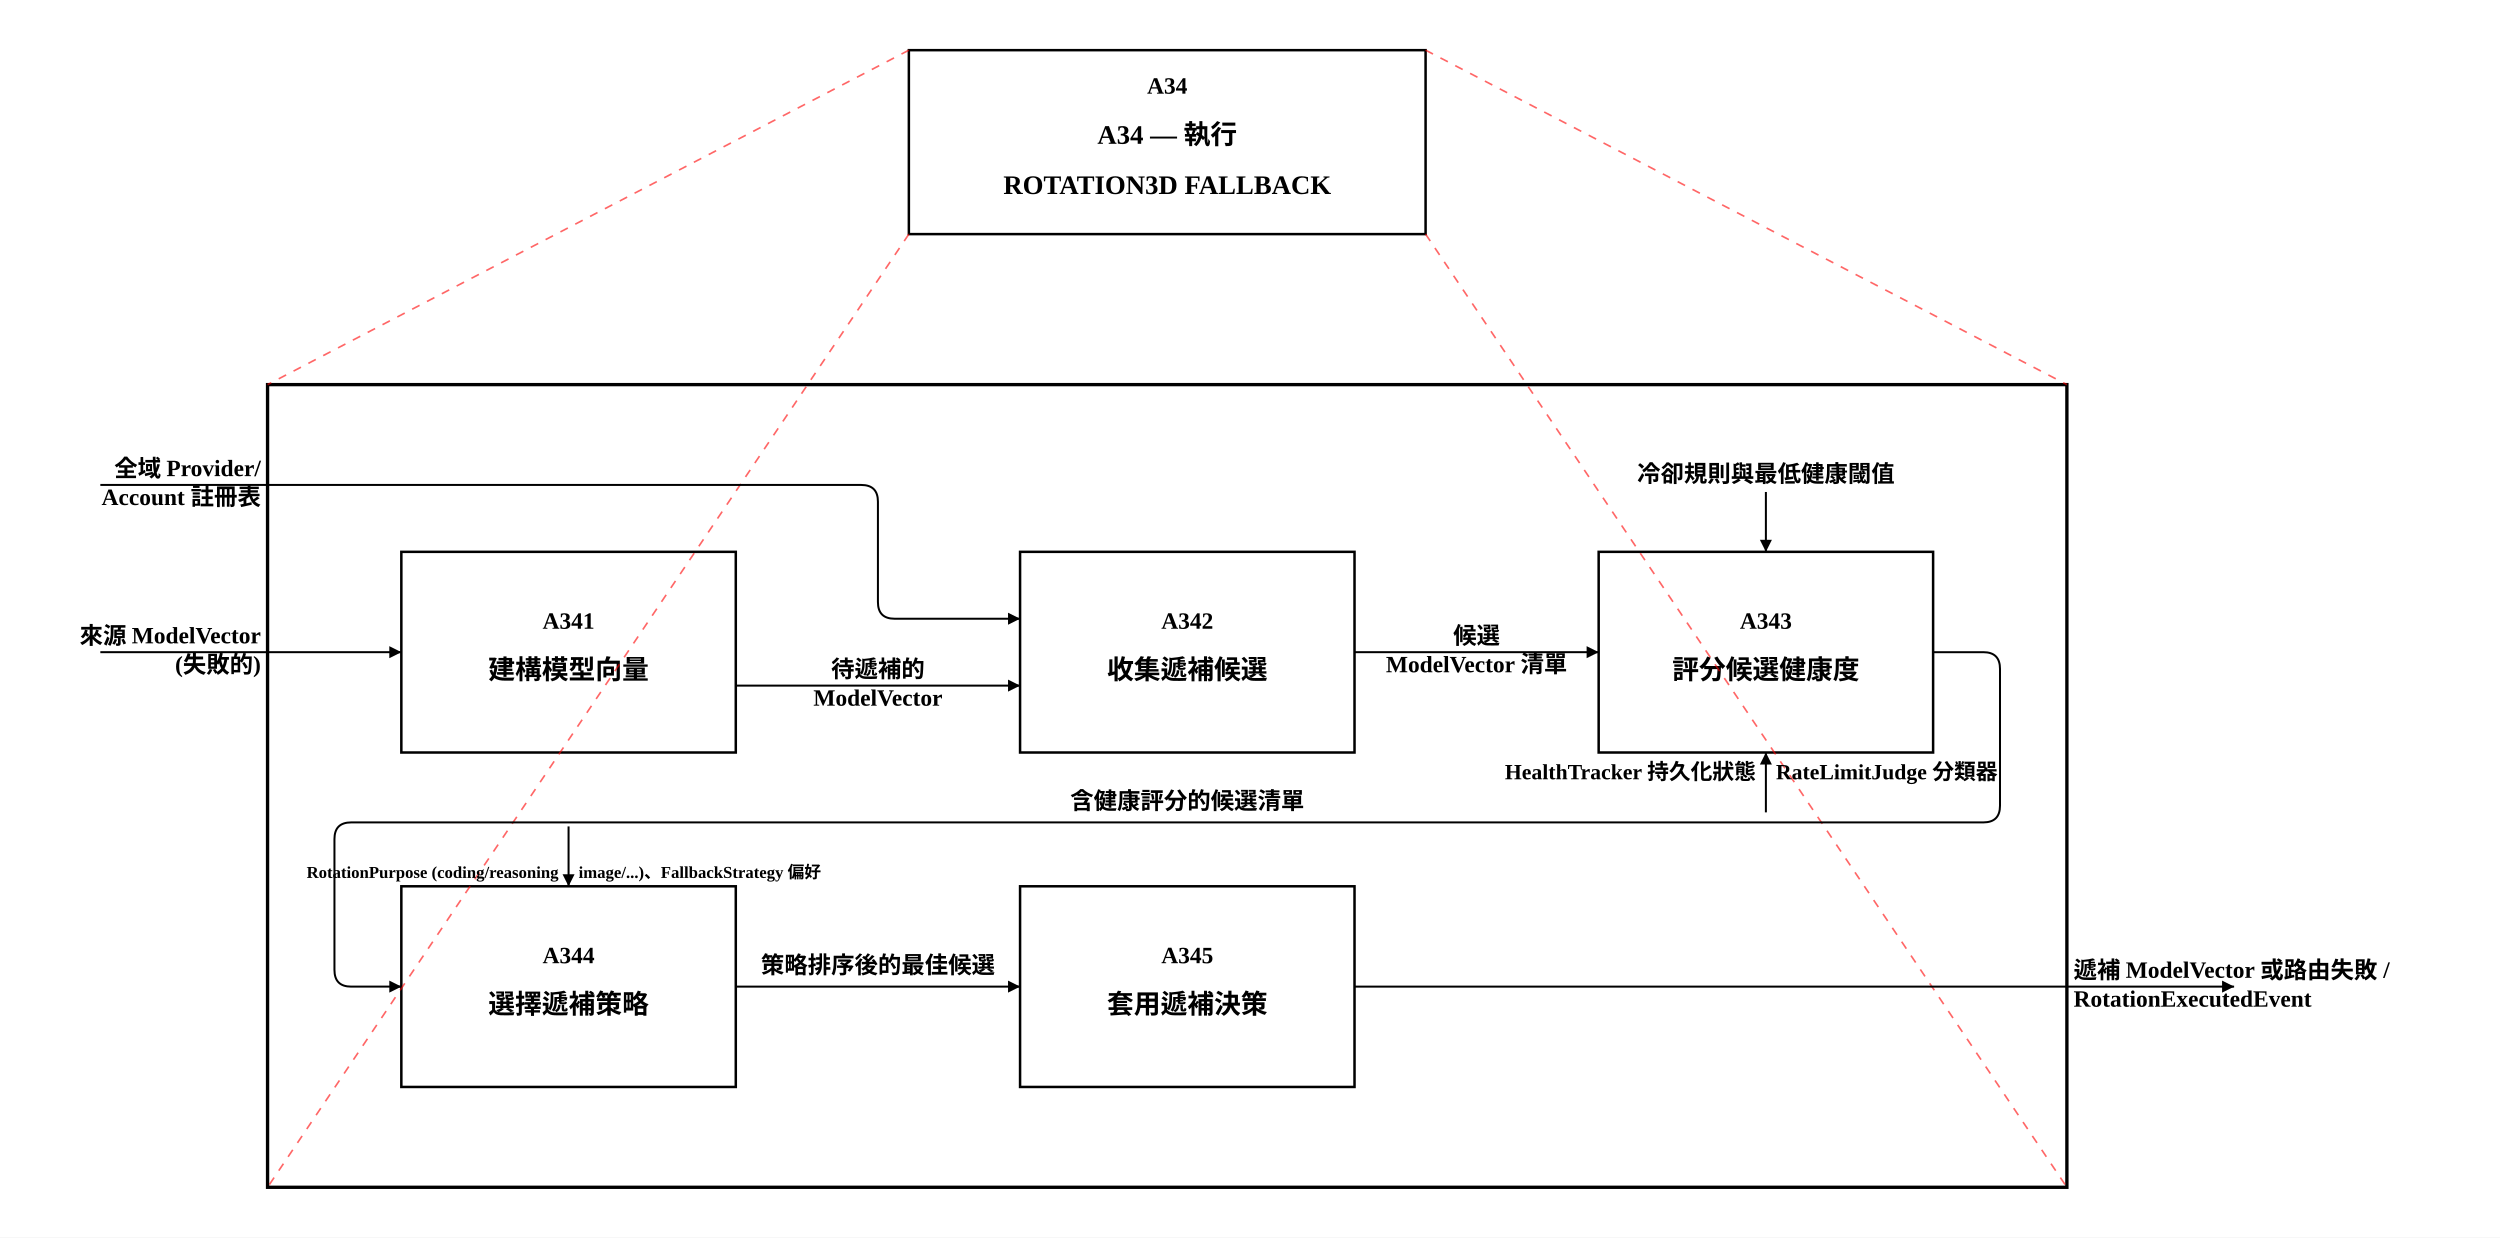
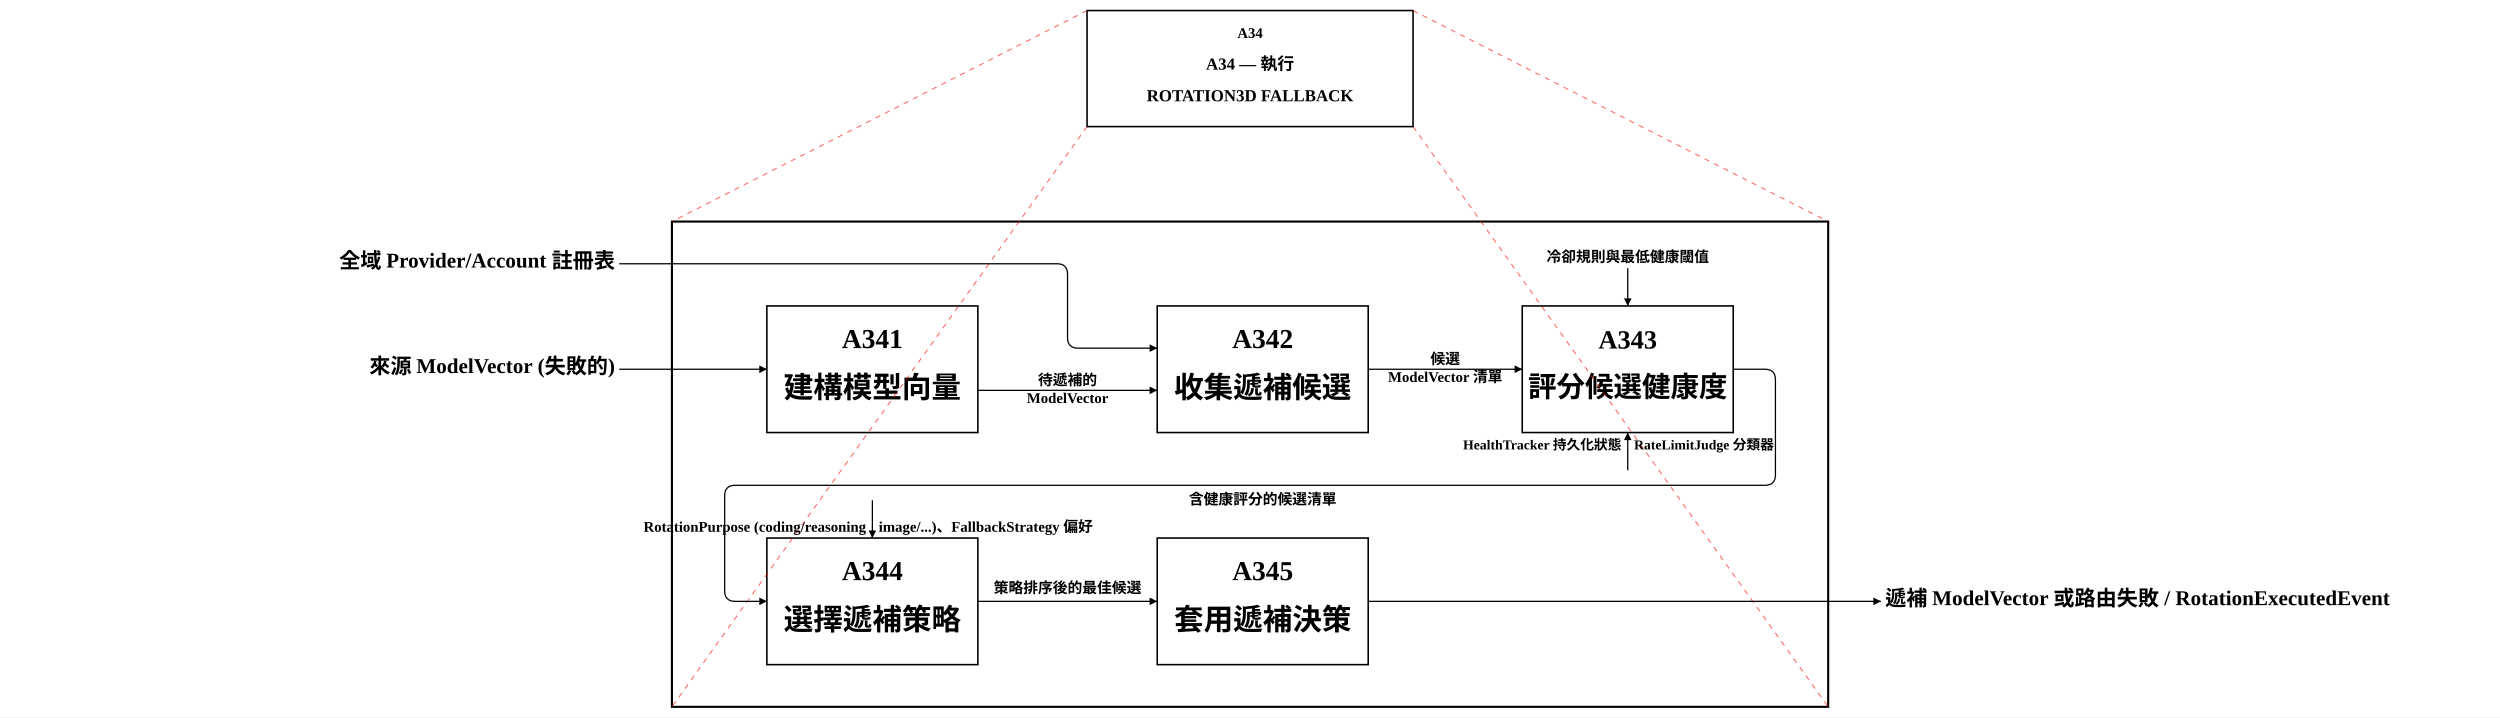
- <svg xmlns="http://www.w3.org/2000/svg" width="1495.0" height="740.0" viewBox="-110.0 -210.0 1495.0 740.0">
+ <svg xmlns="http://www.w3.org/2000/svg" width="2369.7" height="680.0" viewBox="-596.9 -170.0 2369.7 680.0">
  <defs>
    <marker id="arrow" viewBox="0 0 10 10" refX="10" refY="5" markerWidth="6" markerHeight="6" orient="auto-start-reverse">
      <path d="M 0 0 L 10 5 L 0 10 z" fill="black" />
    </marker>
    <marker id="call_arrow" viewBox="0 0 10 10" refX="10" refY="5" markerWidth="8" markerHeight="8" orient="auto-start-reverse">
      <path d="M 0 0 L 10 5 L 0 10 M 0 2 L 6 5 L 0 8" fill="none" stroke="black" stroke-width="1" />
    </marker>
  </defs>
-   <rect x="-110.0" y="-210.0" width="1495.0" height="740.0" fill="white" />
+   <rect x="-596.9" y="-170.0" width="2369.7" height="680.0" fill="white" />
  <rect x="130.0" y="120.0" width="200.0" height="120.0" stroke="black" fill="white" stroke-width="1.5" data-id="A341" />
-   <text x="230.0" y="166.0" text-anchor="middle" font-size="14" font-weight="bold" font-family="'Times New Roman', 'BiauKai', 'DFKai-SB', '标楷体', serif" data-id="A341">A341</text>
-   <text x="230.0" y="196.0" text-anchor="middle" font-size="16" font-weight="bold" font-family="'Times New Roman', 'BiauKai', 'DFKai-SB', '标楷体', serif" data-id="A341">建構模型向量</text>
+   <text x="230.0" y="159.9" text-anchor="middle" font-size="26" font-weight="bold" font-family="'Times New Roman', 'BiauKai', 'DFKai-SB', '標楷體', 'KaiTi', serif" data-id="A341">A341</text>
+   <text x="230.0" y="207.0" text-anchor="middle" font-size="28" font-weight="bold" font-family="'Times New Roman', 'BiauKai', 'DFKai-SB', '標楷體', 'KaiTi', serif" data-id="A341">建構模型向量</text>
  <rect x="500.0" y="120.0" width="200.0" height="120.0" stroke="black" fill="white" stroke-width="1.5" data-id="A342" />
-   <text x="600.0" y="166.0" text-anchor="middle" font-size="14" font-weight="bold" font-family="'Times New Roman', 'BiauKai', 'DFKai-SB', '标楷体', serif" data-id="A342">A342</text>
-   <text x="600.0" y="196.0" text-anchor="middle" font-size="16" font-weight="bold" font-family="'Times New Roman', 'BiauKai', 'DFKai-SB', '标楷体', serif" data-id="A342">收集遞補候選</text>
+   <text x="600.0" y="159.9" text-anchor="middle" font-size="26" font-weight="bold" font-family="'Times New Roman', 'BiauKai', 'DFKai-SB', '標楷體', 'KaiTi', serif" data-id="A342">A342</text>
+   <text x="600.0" y="207.0" text-anchor="middle" font-size="28" font-weight="bold" font-family="'Times New Roman', 'BiauKai', 'DFKai-SB', '標楷體', 'KaiTi', serif" data-id="A342">收集遞補候選</text>
  <rect x="846.0" y="120.0" width="200.0" height="120.0" stroke="black" fill="white" stroke-width="1.5" data-id="A343" />
-   <text x="946.0" y="166.0" text-anchor="middle" font-size="14" font-weight="bold" font-family="'Times New Roman', 'BiauKai', 'DFKai-SB', '标楷体', serif" data-id="A343">A343</text>
-   <text x="946.0" y="196.0" text-anchor="middle" font-size="16" font-weight="bold" font-family="'Times New Roman', 'BiauKai', 'DFKai-SB', '标楷体', serif" data-id="A343">評分候選健康度</text>
-   <rect x="130.0" y="320.0" width="200.0" height="120.0" stroke="black" fill="white" stroke-width="1.5" data-id="A344" />
-   <text x="230.0" y="366.0" text-anchor="middle" font-size="14" font-weight="bold" font-family="'Times New Roman', 'BiauKai', 'DFKai-SB', '标楷体', serif" data-id="A344">A344</text>
-   <text x="230.0" y="396.0" text-anchor="middle" font-size="16" font-weight="bold" font-family="'Times New Roman', 'BiauKai', 'DFKai-SB', '标楷体', serif" data-id="A344">選擇遞補策略</text>
-   <rect x="500.0" y="320.0" width="200.0" height="120.0" stroke="black" fill="white" stroke-width="1.5" data-id="A345" />
-   <text x="600.0" y="366.0" text-anchor="middle" font-size="14" font-weight="bold" font-family="'Times New Roman', 'BiauKai', 'DFKai-SB', '标楷体', serif" data-id="A345">A345</text>
-   <text x="600.0" y="396.0" text-anchor="middle" font-size="16" font-weight="bold" font-family="'Times New Roman', 'BiauKai', 'DFKai-SB', '标楷体', serif" data-id="A345">套用遞補決策</text>
-   <rect x="50.0" y="20.0" width="1076.0" height="480.0" stroke="black" fill="none" stroke-width="2" />
-   <rect x="433.5" y="-180.0" width="309.0" height="110.0" stroke="black" fill="white" stroke-width="1.5" data-id="A34" />
-   <text x="588.0" y="-154.0" text-anchor="middle" font-size="14" font-weight="bold" font-family="'Times New Roman', 'BiauKai', 'DFKai-SB', '标楷体', serif" data-id="A34">A34</text>
-   <text x="588.0" y="-124.0" text-anchor="middle" font-size="16" font-weight="bold" font-family="'Times New Roman', 'BiauKai', 'DFKai-SB', '标楷体', serif" data-id="A34">A34 — 執行</text>
-   <text x="588.0" y="-94.0" text-anchor="middle" font-size="16" font-weight="bold" font-family="'Times New Roman', 'BiauKai', 'DFKai-SB', '标楷体', serif" data-id="A34">ROTATION3D FALLBACK</text>
-   <line x1="433.5" y1="-180.0" x2="50.0" y2="20.0" stroke="red" stroke-dasharray="5,5" stroke-width="1.0" opacity="0.6" />
-   <line x1="742.5" y1="-180.0" x2="1126.0" y2="20.0" stroke="red" stroke-dasharray="5,5" stroke-width="1.0" opacity="0.6" />
-   <line x1="433.5" y1="-70.0" x2="50.0" y2="500.0" stroke="red" stroke-dasharray="5,5" stroke-width="1.0" opacity="0.6" />
-   <line x1="742.5" y1="-70.0" x2="1126.0" y2="500.0" stroke="red" stroke-dasharray="5,5" stroke-width="1.0" opacity="0.6" />
+   <text x="946.0" y="160.4" text-anchor="middle" font-size="25" font-weight="bold" font-family="'Times New Roman', 'BiauKai', 'DFKai-SB', '標楷體', 'KaiTi', serif" data-id="A343">A343</text>
+   <text x="946.0" y="206.1" text-anchor="middle" font-size="27" font-weight="bold" font-family="'Times New Roman', 'BiauKai', 'DFKai-SB', '標楷體', 'KaiTi', serif" data-id="A343">評分候選健康度</text>
+   <rect x="130.0" y="340.0" width="200.0" height="120.0" stroke="black" fill="white" stroke-width="1.5" data-id="A344" />
+   <text x="230.0" y="379.9" text-anchor="middle" font-size="26" font-weight="bold" font-family="'Times New Roman', 'BiauKai', 'DFKai-SB', '標楷體', 'KaiTi', serif" data-id="A344">A344</text>
+   <text x="230.0" y="427.0" text-anchor="middle" font-size="28" font-weight="bold" font-family="'Times New Roman', 'BiauKai', 'DFKai-SB', '標楷體', 'KaiTi', serif" data-id="A344">選擇遞補策略</text>
+   <rect x="500.0" y="340.0" width="200.0" height="120.0" stroke="black" fill="white" stroke-width="1.5" data-id="A345" />
+   <text x="600.0" y="379.9" text-anchor="middle" font-size="26" font-weight="bold" font-family="'Times New Roman', 'BiauKai', 'DFKai-SB', '標楷體', 'KaiTi', serif" data-id="A345">A345</text>
+   <text x="600.0" y="427.0" text-anchor="middle" font-size="28" font-weight="bold" font-family="'Times New Roman', 'BiauKai', 'DFKai-SB', '標楷體', 'KaiTi', serif" data-id="A345">套用遞補決策</text>
+   <rect x="40.0" y="40.0" width="1096.0" height="460.0" stroke="black" fill="none" stroke-width="2" />
+   <rect x="433.5" y="-160.0" width="309.0" height="110.0" stroke="black" fill="white" stroke-width="1.5" data-id="A34" />
+   <text x="588.0" y="-134.0" text-anchor="middle" font-size="14" font-weight="bold" font-family="'Times New Roman', 'BiauKai', 'DFKai-SB', '標楷體', 'KaiTi', serif" data-id="A34">A34</text>
+   <text x="588.0" y="-104.0" text-anchor="middle" font-size="16" font-weight="bold" font-family="'Times New Roman', 'BiauKai', 'DFKai-SB', '標楷體', 'KaiTi', serif" data-id="A34">A34 — 執行</text>
+   <text x="588.0" y="-74.0" text-anchor="middle" font-size="16" font-weight="bold" font-family="'Times New Roman', 'BiauKai', 'DFKai-SB', '標楷體', 'KaiTi', serif" data-id="A34">ROTATION3D FALLBACK</text>
+   <line x1="433.5" y1="-160.0" x2="40.0" y2="40.0" stroke="red" stroke-dasharray="5,5" stroke-width="1.0" opacity="0.6" />
+   <line x1="742.5" y1="-160.0" x2="1136.0" y2="40.0" stroke="red" stroke-dasharray="5,5" stroke-width="1.0" opacity="0.6" />
+   <line x1="433.5" y1="-50.0" x2="40.0" y2="500.0" stroke="red" stroke-dasharray="5,5" stroke-width="1.0" opacity="0.6" />
+   <line x1="742.5" y1="-50.0" x2="1136.0" y2="500.0" stroke="red" stroke-dasharray="5,5" stroke-width="1.0" opacity="0.6" />
  <path d="M 330.0 200.0 L 500.0 200.0" stroke="black" stroke-width="1.2" data-arrow-id="F1" data-waypoints="330.0,200.0 500.0,200.0" marker-end="url(#arrow)" fill="none" />
  <path d="M 700.0 180.0 L 846.0 180.0" stroke="black" stroke-width="1.2" data-arrow-id="F2" data-waypoints="700.0,180.0 846.0,180.0" marker-end="url(#arrow)" fill="none" />
-   <path d="M 330.0 380.0 L 500.0 380.0" stroke="black" stroke-width="1.2" data-arrow-id="F4" data-waypoints="330.0,380.0 500.0,380.0" marker-end="url(#arrow)" fill="none" />
-   <path d="M 1046.0 180.0 L 1076.0 180.0 Q 1086.0 180.0 1086.0 190.0 L 1086.0 271.8 Q 1086.0 281.8 1076.0 281.8 L 100.0 281.8 Q 90.0 281.8 90.0 291.8 L 90.0 370.0 Q 90.0 380.0 100.0 380.0 L 130.0 380.0" stroke="black" stroke-width="1.2" data-arrow-id="F3" data-waypoints="1046.0,180.0 1086.0,180.0 1086.0,281.8 90.0,281.8 90.0,380.0 130.0,380.0" marker-end="url(#arrow)" fill="none" />
-   <path d="M -50.0 180.0 L 130.0 180.0" stroke="black" stroke-width="1.2" data-arrow-id="I1" data-waypoints="-50.0,180.0 130.0,180.0" marker-end="url(#arrow)" fill="none" />
-   <path d="M -50.0 80.0 L 405.0 80.0 Q 415.0 80.0 415.0 90.0 L 415.0 150.0 Q 415.0 160.0 425.0 160.0 L 500.0 160.0" stroke="black" stroke-width="1.2" data-arrow-id="I2" data-waypoints="-50.0,80.0 415.0,80.0 415.0,160.0 500.0,160.0" marker-end="url(#arrow)" fill="none" />
+   <path d="M 330.0 400.0 L 500.0 400.0" stroke="black" stroke-width="1.2" data-arrow-id="F4" data-waypoints="330.0,400.0 500.0,400.0" marker-end="url(#arrow)" fill="none" />
+   <path d="M 1046.0 180.0 L 1076.0 180.0 Q 1086.0 180.0 1086.0 190.0 L 1086.0 280.0 Q 1086.0 290.0 1076.0 290.0 L 100.0 290.0 Q 90.0 290.0 90.0 300.0 L 90.0 390.0 Q 90.0 400.0 100.0 400.0 L 130.0 400.0" stroke="black" stroke-width="1.2" data-arrow-id="F3" data-waypoints="1046.0,180.0 1086.0,180.0 1086.0,290.0 90.0,290.0 90.0,400.0 130.0,400.0" marker-end="url(#arrow)" fill="none" />
+   <path d="M -10.0 180.0 L 130.0 180.0" stroke="black" stroke-width="1.2" data-arrow-id="I1" data-waypoints="-10.0,180.0 130.0,180.0" marker-end="url(#arrow)" fill="none" />
+   <path d="M -10.0 80.0 L 405.0 80.0 Q 415.0 80.0 415.0 90.0 L 415.0 150.0 Q 415.0 160.0 425.0 160.0 L 500.0 160.0" stroke="black" stroke-width="1.2" data-arrow-id="I2" data-waypoints="-10.0,80.0 415.0,80.0 415.0,160.0 500.0,160.0" marker-end="url(#arrow)" fill="none" />
  <path d="M 946.0 84.2 L 946.0 120.0" stroke="black" stroke-width="1.2" data-arrow-id="C3" data-waypoints="946.0,84.2 946.0,120.0" marker-end="url(#arrow)" fill="none" />
-   <path d="M 700.0 380.0 L 1226.0 380.0" stroke="black" stroke-width="1.2" data-arrow-id="O1" data-waypoints="700.0,380.0 1226.0,380.0" marker-end="url(#arrow)" fill="none" />
-   <path d="M 230.0 284.2 L 230.0 320.0" stroke="black" stroke-width="1.2" data-arrow-id="_merged_A344_control" data-waypoints="230.0,284.2 230.0,320.0" marker-end="url(#arrow)" fill="none" />
+   <path d="M 700.0 400.0 L 1186.0 400.0" stroke="black" stroke-width="1.2" data-arrow-id="O1" data-waypoints="700.0,400.0 1186.0,400.0" marker-end="url(#arrow)" fill="none" />
+   <path d="M 230.0 304.2 L 230.0 340.0" stroke="black" stroke-width="1.2" data-arrow-id="_merged_A344_control" data-waypoints="230.0,304.2 230.0,340.0" marker-end="url(#arrow)" fill="none" />
  <path d="M 946.0 275.8 L 946.0 240.0" stroke="black" stroke-width="1.2" data-arrow-id="_merged_A343_mechanism" data-waypoints="946.0,275.8 946.0,240.0" marker-end="url(#arrow)" fill="none" />
-   <text x="946.0" y="78.2" font-size="14" text-anchor="middle" font-weight="bold" fill="black" font-family="'Times New Roman', 'BiauKai', 'DFKai-SB', '标楷体', serif" data-arrow-id="C3">冷卻規則與最低健康閾值</text>
-   <text x="224.0" y="315.0" font-size="10" text-anchor="end" font-weight="bold" fill="black" font-family="'Times New Roman', 'BiauKai', 'DFKai-SB', '标楷体', serif" data-arrow-id="C1">RotationPurpose (coding/reasoning</text>
-   <text x="236.0" y="315.0" font-size="10" text-anchor="start" font-weight="bold" fill="black" font-family="'Times New Roman', 'BiauKai', 'DFKai-SB', '标楷体', serif" data-arrow-id="C1">image/...)、FallbackStrategy 偏好</text>
-   <text x="940.0" y="256.0" font-size="13" text-anchor="end" font-weight="bold" fill="black" font-family="'Times New Roman', 'BiauKai', 'DFKai-SB', '标楷体', serif" data-arrow-id="M1">HealthTracker 持久化狀態</text>
-   <text x="952.0" y="256.0" font-size="13" text-anchor="start" font-weight="bold" fill="black" font-family="'Times New Roman', 'BiauKai', 'DFKai-SB', '标楷体', serif" data-arrow-id="M1">RateLimitJudge 分類器</text>
-   <text x="415.0" y="195.0" font-size="14" font-weight="bold" fill="black" text-anchor="middle" font-family="'Times New Roman', 'BiauKai', 'DFKai-SB', '标楷体', serif" data-arrow-id="F1">待遞補的</text>
-   <text x="415.0" y="212.0" font-size="14" font-weight="bold" fill="black" text-anchor="middle" font-family="'Times New Roman', 'BiauKai', 'DFKai-SB', '标楷体', serif" data-arrow-id="F1">ModelVector</text>
-   <text x="773.0" y="175.0" font-size="14" font-weight="bold" fill="black" text-anchor="middle" font-family="'Times New Roman', 'BiauKai', 'DFKai-SB', '标楷体', serif" data-arrow-id="F2">候選</text>
-   <text x="773.0" y="192.0" font-size="14" font-weight="bold" fill="black" text-anchor="middle" font-family="'Times New Roman', 'BiauKai', 'DFKai-SB', '标楷体', serif" data-arrow-id="F2">ModelVector 清單</text>
-   <text x="415.0" y="372.0" font-size="14" font-weight="bold" fill="black" text-anchor="middle" font-family="'Times New Roman', 'BiauKai', 'DFKai-SB', '标楷体', serif" data-arrow-id="F4">策略排序後的最佳候選</text>
-   <text x="600.0" y="273.8" font-size="14" font-weight="bold" fill="black" text-anchor="middle" font-family="'Times New Roman', 'BiauKai', 'DFKai-SB', '标楷体', serif" data-arrow-id="F3">含健康評分的候選清單</text>
-   <text x="46.0" y="175.0" font-size="14" font-weight="bold" fill="black" text-anchor="end" font-family="'Times New Roman', 'BiauKai', 'DFKai-SB', '标楷体', serif" data-arrow-id="I1">來源 ModelVector</text>
-   <text x="46.0" y="192.0" font-size="14" font-weight="bold" fill="black" text-anchor="end" font-family="'Times New Roman', 'BiauKai', 'DFKai-SB', '标楷体', serif" data-arrow-id="I1">(失敗的)</text>
-   <text x="46.0" y="75.0" font-size="14" font-weight="bold" fill="black" text-anchor="end" font-family="'Times New Roman', 'BiauKai', 'DFKai-SB', '标楷体', serif" data-arrow-id="I2">全域 Provider/</text>
-   <text x="46.0" y="92.0" font-size="14" font-weight="bold" fill="black" text-anchor="end" font-family="'Times New Roman', 'BiauKai', 'DFKai-SB', '标楷体', serif" data-arrow-id="I2">Account 註冊表</text>
-   <text x="1130.0" y="375.0" font-size="14" font-weight="bold" fill="black" text-anchor="start" font-family="'Times New Roman', 'BiauKai', 'DFKai-SB', '标楷体', serif" data-arrow-id="O1">遞補 ModelVector 或路由失敗 /</text>
-   <text x="1130.0" y="392.0" font-size="14" font-weight="bold" fill="black" text-anchor="start" font-family="'Times New Roman', 'BiauKai', 'DFKai-SB', '标楷体', serif" data-arrow-id="O1">RotationExecutedEvent</text>
+   <text x="946.0" y="78.2" font-size="14" text-anchor="middle" font-weight="bold" fill="black" font-family="'Times New Roman', 'BiauKai', 'DFKai-SB', '標楷體', 'KaiTi', serif" data-arrow-id="C3">冷卻規則與最低健康閾值</text>
+   <text x="224.0" y="334.0" font-size="14" text-anchor="end" font-weight="bold" fill="black" font-family="'Times New Roman', 'BiauKai', 'DFKai-SB', '標楷體', 'KaiTi', serif" data-arrow-id="C1">RotationPurpose (coding/reasoning</text>
+   <text x="236.0" y="334.0" font-size="14" text-anchor="start" font-weight="bold" fill="black" font-family="'Times New Roman', 'BiauKai', 'DFKai-SB', '標楷體', 'KaiTi', serif" data-arrow-id="C1">image/...)、FallbackStrategy 偏好</text>
+   <text x="940.0" y="256.0" font-size="13" text-anchor="end" font-weight="bold" fill="black" font-family="'Times New Roman', 'BiauKai', 'DFKai-SB', '標楷體', 'KaiTi', serif" data-arrow-id="M1">HealthTracker 持久化狀態</text>
+   <text x="952.0" y="256.0" font-size="13" text-anchor="start" font-weight="bold" fill="black" font-family="'Times New Roman', 'BiauKai', 'DFKai-SB', '標楷體', 'KaiTi', serif" data-arrow-id="M1">RateLimitJudge 分類器</text>
+   <text x="415.0" y="195.0" font-size="14" font-weight="bold" fill="black" text-anchor="middle" font-family="'Times New Roman', 'BiauKai', 'DFKai-SB', '標楷體', 'KaiTi', serif" data-arrow-id="F1">待遞補的</text>
+   <text x="415.0" y="212.0" font-size="14" font-weight="bold" fill="black" text-anchor="middle" font-family="'Times New Roman', 'BiauKai', 'DFKai-SB', '標楷體', 'KaiTi', serif" data-arrow-id="F1">ModelVector</text>
+   <text x="773.0" y="175.0" font-size="14" font-weight="bold" fill="black" text-anchor="middle" font-family="'Times New Roman', 'BiauKai', 'DFKai-SB', '標楷體', 'KaiTi', serif" data-arrow-id="F2">候選</text>
+   <text x="773.0" y="192.0" font-size="14" font-weight="bold" fill="black" text-anchor="middle" font-family="'Times New Roman', 'BiauKai', 'DFKai-SB', '標楷體', 'KaiTi', serif" data-arrow-id="F2">ModelVector 清單</text>
+   <text x="415.0" y="392.0" font-size="14" font-weight="bold" fill="black" text-anchor="middle" font-family="'Times New Roman', 'BiauKai', 'DFKai-SB', '標楷體', 'KaiTi', serif" data-arrow-id="F4">策略排序後的最佳候選</text>
+   <text x="600.0" y="308.0" font-size="14" font-weight="bold" fill="black" text-anchor="middle" font-family="'Times New Roman', 'BiauKai', 'DFKai-SB', '標楷體', 'KaiTi', serif" data-arrow-id="F3">含健康評分的候選清單</text>
+   <text x="-14.0" y="184.0" font-size="20" text-anchor="end" font-weight="bold" fill="black" font-family="'Times New Roman', 'BiauKai', 'DFKai-SB', '標楷體', 'KaiTi', serif" data-arrow-id="I1">來源 ModelVector (失敗的)</text>
+   <text x="-14.0" y="84.0" font-size="20" text-anchor="end" font-weight="bold" fill="black" font-family="'Times New Roman', 'BiauKai', 'DFKai-SB', '標楷體', 'KaiTi', serif" data-arrow-id="I2">全域 Provider/Account 註冊表</text>
+   <text x="1190.0" y="404.0" font-size="20" text-anchor="start" font-weight="bold" fill="black" font-family="'Times New Roman', 'BiauKai', 'DFKai-SB', '標楷體', 'KaiTi', serif" data-arrow-id="O1">遞補 ModelVector 或路由失敗 / RotationExecutedEvent</text>
</svg>
